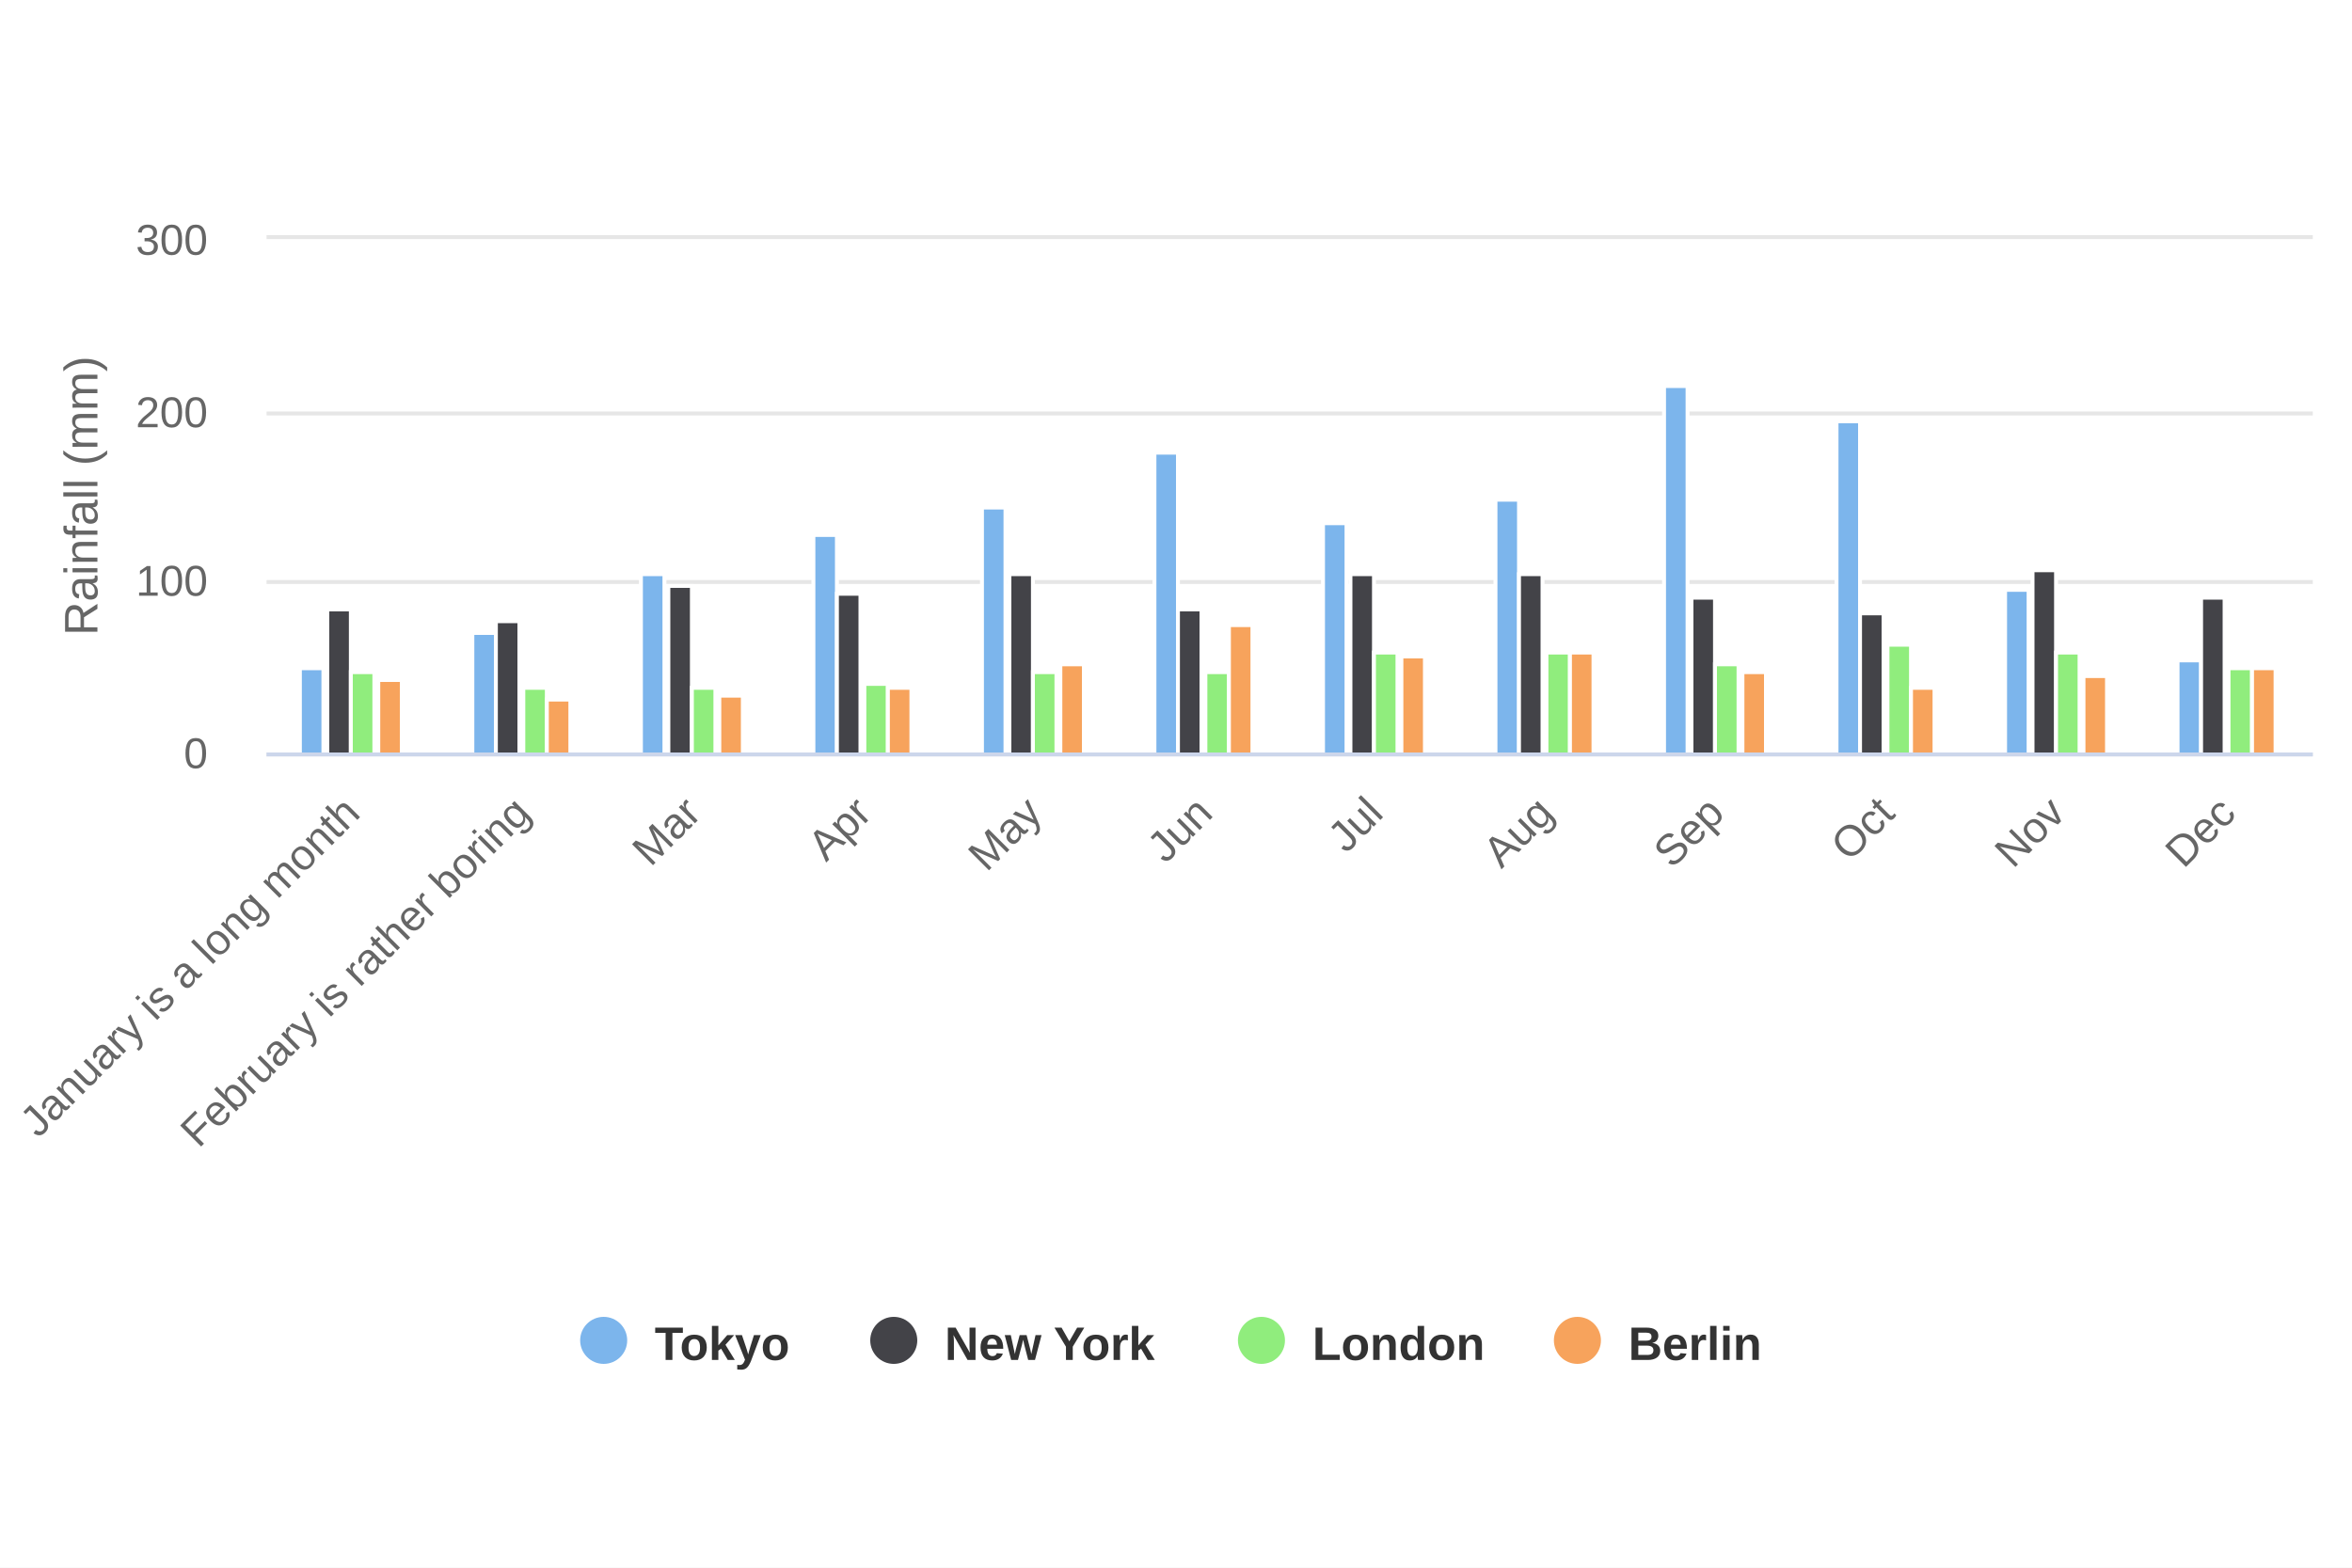
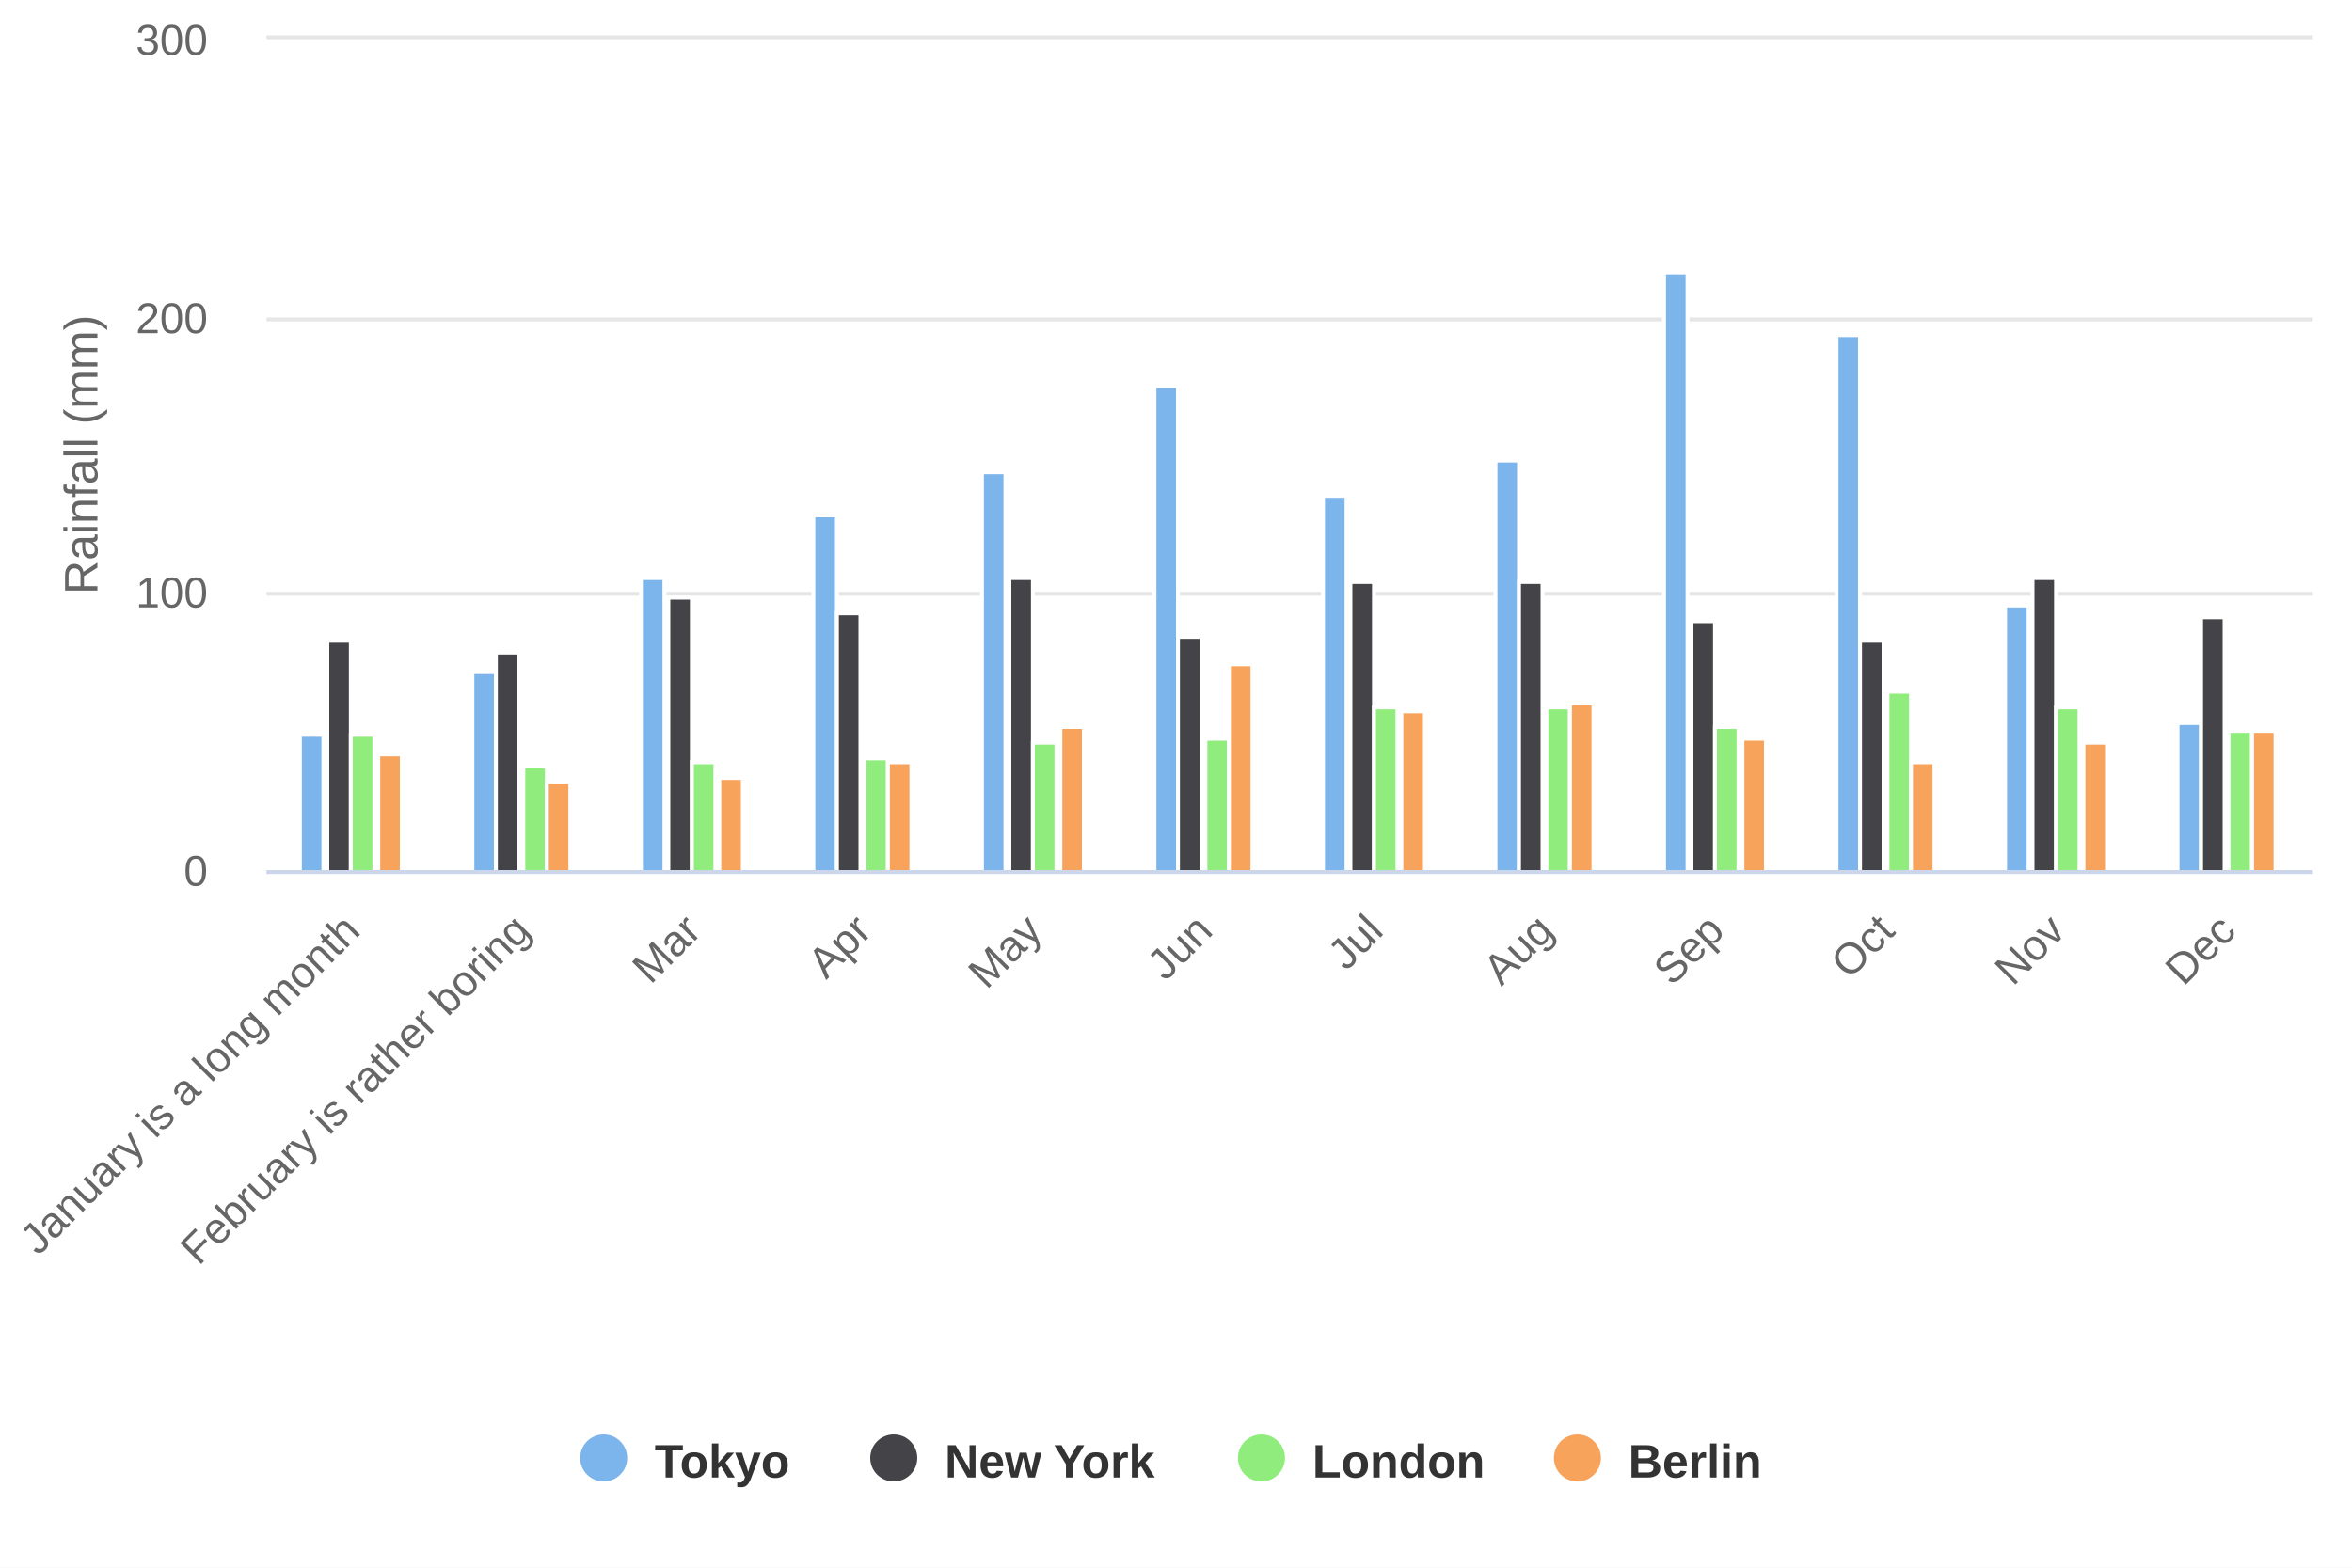
<svg xmlns="http://www.w3.org/2000/svg" version="1.1" class="highcharts-root" style="font-family:&quot;Lucida Grande&quot;, &quot;Lucida Sans Unicode&quot;, Arial, Helvetica, sans-serif;font-size:12px;" width="600" height="400" viewBox="0 0 600 400" aria-hidden="false" aria-label="Interactive chart">
  <defs aria-hidden="true">
-     <clipPath id="id-0">
-       <rect x="0" y="0" width="522" height="131" fill="none" />
+     <clipPath id="highcharts-27mp48l-1-">
+       <rect x="0" y="0" width="522" height="212" fill="none" />
    </clipPath>
-     <clipPath id="id-1">
-       <rect x="0" y="0" width="522" height="131" fill="none" />
+     <clipPath id="highcharts-27mp48l-14-">
+       <rect x="0" y="0" width="522" height="212" fill="none" />
    </clipPath>
  </defs>
  <rect fill="#ffffff" class="highcharts-background" x="0" y="0" width="600" height="400" rx="0" ry="0" aria-hidden="true" />
-   <rect fill="none" class="highcharts-plot-background" x="68" y="61" width="522" height="131" aria-hidden="true" />
+   <rect fill="none" class="highcharts-plot-background" x="68" y="10" width="522" height="212" aria-hidden="true" />
  <g class="highcharts-pane-group" data-z-index="0" aria-hidden="true" />
  <g class="highcharts-grid highcharts-xaxis-grid" data-z-index="1" aria-hidden="true">
-     <path fill="none" stroke-dasharray="none" data-z-index="1" class="highcharts-grid-line" d="M 111.5 61 L 111.5 192" opacity="1" />
-     <path fill="none" stroke-dasharray="none" data-z-index="1" class="highcharts-grid-line" d="M 154.5 61 L 154.5 192" opacity="1" />
-     <path fill="none" stroke-dasharray="none" data-z-index="1" class="highcharts-grid-line" d="M 198.5 61 L 198.5 192" opacity="1" />
-     <path fill="none" stroke-dasharray="none" data-z-index="1" class="highcharts-grid-line" d="M 241.5 61 L 241.5 192" opacity="1" />
-     <path fill="none" stroke-dasharray="none" data-z-index="1" class="highcharts-grid-line" d="M 285.5 61 L 285.5 192" opacity="1" />
-     <path fill="none" stroke-dasharray="none" data-z-index="1" class="highcharts-grid-line" d="M 328.5 61 L 328.5 192" opacity="1" />
-     <path fill="none" stroke-dasharray="none" data-z-index="1" class="highcharts-grid-line" d="M 372.5 61 L 372.5 192" opacity="1" />
-     <path fill="none" stroke-dasharray="none" data-z-index="1" class="highcharts-grid-line" d="M 415.5 61 L 415.5 192" opacity="1" />
-     <path fill="none" stroke-dasharray="none" data-z-index="1" class="highcharts-grid-line" d="M 459.5 61 L 459.5 192" opacity="1" />
-     <path fill="none" stroke-dasharray="none" data-z-index="1" class="highcharts-grid-line" d="M 502.5 61 L 502.5 192" opacity="1" />
-     <path fill="none" stroke-dasharray="none" data-z-index="1" class="highcharts-grid-line" d="M 546.5 61 L 546.5 192" opacity="1" />
-     <path fill="none" stroke-dasharray="none" data-z-index="1" class="highcharts-grid-line" d="M 589.5 61 L 589.5 192" opacity="1" />
-     <path fill="none" stroke-dasharray="none" data-z-index="1" class="highcharts-grid-line" d="M 67.5 61 L 67.5 192" opacity="1" />
+     <path fill="none" stroke-dasharray="none" data-z-index="1" class="highcharts-grid-line" d="M 111.5 10 L 111.5 222" opacity="1" />
+     <path fill="none" stroke-dasharray="none" data-z-index="1" class="highcharts-grid-line" d="M 154.5 10 L 154.5 222" opacity="1" />
+     <path fill="none" stroke-dasharray="none" data-z-index="1" class="highcharts-grid-line" d="M 198.5 10 L 198.5 222" opacity="1" />
+     <path fill="none" stroke-dasharray="none" data-z-index="1" class="highcharts-grid-line" d="M 241.5 10 L 241.5 222" opacity="1" />
+     <path fill="none" stroke-dasharray="none" data-z-index="1" class="highcharts-grid-line" d="M 285.5 10 L 285.5 222" opacity="1" />
+     <path fill="none" stroke-dasharray="none" data-z-index="1" class="highcharts-grid-line" d="M 328.5 10 L 328.5 222" opacity="1" />
+     <path fill="none" stroke-dasharray="none" data-z-index="1" class="highcharts-grid-line" d="M 372.5 10 L 372.5 222" opacity="1" />
+     <path fill="none" stroke-dasharray="none" data-z-index="1" class="highcharts-grid-line" d="M 415.5 10 L 415.5 222" opacity="1" />
+     <path fill="none" stroke-dasharray="none" data-z-index="1" class="highcharts-grid-line" d="M 459.5 10 L 459.5 222" opacity="1" />
+     <path fill="none" stroke-dasharray="none" data-z-index="1" class="highcharts-grid-line" d="M 502.5 10 L 502.5 222" opacity="1" />
+     <path fill="none" stroke-dasharray="none" data-z-index="1" class="highcharts-grid-line" d="M 546.5 10 L 546.5 222" opacity="1" />
+     <path fill="none" stroke-dasharray="none" data-z-index="1" class="highcharts-grid-line" d="M 589.5 10 L 589.5 222" opacity="1" />
+     <path fill="none" stroke-dasharray="none" data-z-index="1" class="highcharts-grid-line" d="M 67.5 10 L 67.5 222" opacity="1" />
  </g>
  <g class="highcharts-grid highcharts-yaxis-grid" data-z-index="1" aria-hidden="true">
-     <path fill="none" stroke="#e6e6e6" stroke-width="1" stroke-dasharray="none" data-z-index="1" class="highcharts-grid-line" d="M 68 192.5 L 590 192.5" opacity="1" />
-     <path fill="none" stroke="#e6e6e6" stroke-width="1" stroke-dasharray="none" data-z-index="1" class="highcharts-grid-line" d="M 68 148.5 L 590 148.5" opacity="1" />
-     <path fill="none" stroke="#e6e6e6" stroke-width="1" stroke-dasharray="none" data-z-index="1" class="highcharts-grid-line" d="M 68 105.5 L 590 105.5" opacity="1" />
-     <path fill="none" stroke="#e6e6e6" stroke-width="1" stroke-dasharray="none" data-z-index="1" class="highcharts-grid-line" d="M 68 60.5 L 590 60.5" opacity="1" />
+     <path fill="none" stroke="#e6e6e6" stroke-width="1" stroke-dasharray="none" data-z-index="1" class="highcharts-grid-line" d="M 68 222.5 L 590 222.5" opacity="1" />
+     <path fill="none" stroke="#e6e6e6" stroke-width="1" stroke-dasharray="none" data-z-index="1" class="highcharts-grid-line" d="M 68 151.5 L 590 151.5" opacity="1" />
+     <path fill="none" stroke="#e6e6e6" stroke-width="1" stroke-dasharray="none" data-z-index="1" class="highcharts-grid-line" d="M 68 81.5 L 590 81.5" opacity="1" />
+     <path fill="none" stroke="#e6e6e6" stroke-width="1" stroke-dasharray="none" data-z-index="1" class="highcharts-grid-line" d="M 68 9.5 L 590 9.5" opacity="1" />
  </g>
-   <rect fill="none" class="highcharts-plot-border" data-z-index="1" x="68" y="61" width="522" height="131" aria-hidden="true" />
+   <rect fill="none" class="highcharts-plot-border" data-z-index="1" x="68" y="10" width="522" height="212" aria-hidden="true" />
  <g class="highcharts-axis highcharts-xaxis" data-z-index="2" aria-hidden="true">
-     <path fill="none" class="highcharts-axis-line" stroke="#ccd6eb" stroke-width="1" data-z-index="7" d="M 68 192.5 L 590 192.5" />
+     <path fill="none" class="highcharts-axis-line" stroke="#ccd6eb" stroke-width="1" data-z-index="7" d="M 68 222.5 L 590 222.5" />
  </g>
  <g class="highcharts-axis highcharts-yaxis" data-z-index="2" aria-hidden="true">
-     <text x="24.85" data-z-index="7" text-anchor="middle" transform="translate(0,0) rotate(270 24.85 126.5)" class="highcharts-axis-title" style="color:#666666;fill:#666666;" y="126.5">Rainfall (mm)</text>
-     <path fill="none" class="highcharts-axis-line" data-z-index="7" d="M 68 61 L 68 192" />
+     <text x="24.85" data-z-index="7" text-anchor="middle" transform="translate(0,0) rotate(270 24.85 116)" class="highcharts-axis-title" style="color:#666666;fill:#666666;" y="116">Rainfall (mm)</text>
+     <path fill="none" class="highcharts-axis-line" data-z-index="7" d="M 68 10 L 68 222" />
  </g>
  <g class="highcharts-series-group" data-z-index="3" aria-hidden="false">
-     <g class="highcharts-series highcharts-series-0 highcharts-column-series highcharts-color-0 highcharts-tracker" data-z-index="0.1" opacity="1" transform="translate(68,61) scale(1 1)" clip-path="url(#id-1)" aria-hidden="false" role="region" tabindex="-1" style="outline: 0;" aria-label="Tokyo, bar series 1 of 4 with 12 bars.">
-       <rect x="8.5" y="109.5" width="6" height="22" fill="#7cb5ec" stroke="#ffffff" stroke-width="1" opacity="1" class="highcharts-point highcharts-color-0" tabindex="-1" style="outline: 0;" role="img" aria-label="1. January is a long month, 49.9. Tokyo." />
-       <rect x="52.5" y="100.5" width="6" height="31" fill="#7cb5ec" stroke="#ffffff" stroke-width="1" opacity="1" class="highcharts-point highcharts-color-0" tabindex="-1" style="outline: 0;" role="img" aria-label="2. February is rather boring, 71.5. Tokyo." />
-       <rect x="95.5" y="85.5" width="6" height="46" fill="#7cb5ec" stroke="#ffffff" stroke-width="1" opacity="1" class="highcharts-point highcharts-color-0" tabindex="-1" style="outline: 0;" role="img" aria-label="3. Mar, 106.4. Tokyo." />
-       <rect x="139.5" y="75.5" width="6" height="56" fill="#7cb5ec" stroke="#ffffff" stroke-width="1" opacity="1" class="highcharts-point highcharts-color-0" tabindex="-1" style="outline: 0;" role="img" aria-label="4. Apr, 129.2. Tokyo." />
-       <rect x="182.5" y="68.5" width="6" height="63" fill="#7cb5ec" stroke="#ffffff" stroke-width="1" opacity="1" class="highcharts-point highcharts-color-0" tabindex="-1" style="outline: 0;" role="img" aria-label="5. May, 144. Tokyo." />
-       <rect x="226.5" y="54.5" width="6" height="77" fill="#7cb5ec" stroke="#ffffff" stroke-width="1" opacity="1" class="highcharts-point highcharts-color-0" tabindex="-1" style="outline: 0;" role="img" aria-label="6. Jun, 176. Tokyo." />
-       <rect x="269.5" y="72.5" width="6" height="59" fill="#7cb5ec" stroke="#ffffff" stroke-width="1" opacity="1" class="highcharts-point highcharts-color-0" tabindex="-1" style="outline: 0;" role="img" aria-label="7. Jul, 135.6. Tokyo." />
-       <rect x="313.5" y="66.5" width="6" height="65" fill="#7cb5ec" stroke="#ffffff" stroke-width="1" opacity="1" class="highcharts-point highcharts-color-0" tabindex="-1" style="outline: 0;" role="img" aria-label="8. Aug, 148.5. Tokyo." />
-       <rect x="356.5" y="37.5" width="6" height="94" fill="#7cb5ec" stroke="#ffffff" stroke-width="1" opacity="1" class="highcharts-point highcharts-color-0" tabindex="-1" style="outline: 0;" role="img" aria-label="9. Sep, 216.4. Tokyo." />
-       <rect x="400.5" y="46.5" width="6" height="85" fill="#7cb5ec" stroke="#ffffff" stroke-width="1" opacity="1" class="highcharts-point highcharts-color-0" tabindex="-1" style="outline: 0;" role="img" aria-label="10. Oct, 194.1. Tokyo." />
-       <rect x="443.5" y="89.5" width="6" height="42" fill="#7cb5ec" stroke="#ffffff" stroke-width="1" opacity="1" class="highcharts-point highcharts-color-0" tabindex="-1" style="outline: 0;" role="img" aria-label="11. Nov, 95.6. Tokyo." />
-       <rect x="487.5" y="107.5" width="6" height="24" fill="#7cb5ec" stroke="#ffffff" stroke-width="1" opacity="1" class="highcharts-point highcharts-color-0" tabindex="-1" style="outline: 0;" role="img" aria-label="12. Dec, 54.4. Tokyo." />
+     <g class="highcharts-series highcharts-series-0 highcharts-column-series highcharts-color-0 highcharts-tracker" data-z-index="0.1" opacity="1" transform="translate(68,10) scale(1 1)" clip-path="url(#highcharts-27mp48l-14-)" aria-hidden="false" role="region" tabindex="-1" style="outline: 0;" aria-label="Tokyo, bar series 1 of 4 with 12 bars.">
+       <rect x="8.5" y="177.5" width="6" height="35" fill="#7cb5ec" stroke="#ffffff" stroke-width="1" opacity="1" class="highcharts-point highcharts-color-0" tabindex="-1" style="outline: 0;" role="img" aria-label="1. January is a long month, 49.9. Tokyo." />
+       <rect x="52.5" y="161.5" width="6" height="51" fill="#7cb5ec" stroke="#ffffff" stroke-width="1" opacity="1" class="highcharts-point highcharts-color-0" tabindex="-1" style="outline: 0;" role="img" aria-label="2. February is rather boring, 71.5. Tokyo." />
+       <rect x="95.5" y="137.5" width="6" height="75" fill="#7cb5ec" stroke="#ffffff" stroke-width="1" opacity="1" class="highcharts-point highcharts-color-0" tabindex="-1" style="outline: 0;" role="img" aria-label="3. Mar, 106.4. Tokyo." />
+       <rect x="139.5" y="121.5" width="6" height="91" fill="#7cb5ec" stroke="#ffffff" stroke-width="1" opacity="1" class="highcharts-point highcharts-color-0" tabindex="-1" style="outline: 0;" role="img" aria-label="4. Apr, 129.2. Tokyo." />
+       <rect x="182.5" y="110.5" width="6" height="102" fill="#7cb5ec" stroke="#ffffff" stroke-width="1" opacity="1" class="highcharts-point highcharts-color-0" tabindex="-1" style="outline: 0;" role="img" aria-label="5. May, 144. Tokyo." />
+       <rect x="226.5" y="88.5" width="6" height="124" fill="#7cb5ec" stroke="#ffffff" stroke-width="1" opacity="1" class="highcharts-point highcharts-color-0" tabindex="-1" style="outline: 0;" role="img" aria-label="6. Jun, 176. Tokyo." />
+       <rect x="269.5" y="116.5" width="6" height="96" fill="#7cb5ec" stroke="#ffffff" stroke-width="1" opacity="1" class="highcharts-point highcharts-color-0" tabindex="-1" style="outline: 0;" role="img" aria-label="7. Jul, 135.6. Tokyo." />
+       <rect x="313.5" y="107.5" width="6" height="105" fill="#7cb5ec" stroke="#ffffff" stroke-width="1" opacity="1" class="highcharts-point highcharts-color-0" tabindex="-1" style="outline: 0;" role="img" aria-label="8. Aug, 148.5. Tokyo." />
+       <rect x="356.5" y="59.5" width="6" height="153" fill="#7cb5ec" stroke="#ffffff" stroke-width="1" opacity="1" class="highcharts-point highcharts-color-0" tabindex="-1" style="outline: 0;" role="img" aria-label="9. Sep, 216.4. Tokyo." />
+       <rect x="400.5" y="75.5" width="6" height="137" fill="#7cb5ec" stroke="#ffffff" stroke-width="1" opacity="1" class="highcharts-point highcharts-color-0" tabindex="-1" style="outline: 0;" role="img" aria-label="10. Oct, 194.1. Tokyo." />
+       <rect x="443.5" y="144.5" width="6" height="68" fill="#7cb5ec" stroke="#ffffff" stroke-width="1" opacity="1" class="highcharts-point highcharts-color-0" tabindex="-1" style="outline: 0;" role="img" aria-label="11. Nov, 95.6. Tokyo." />
+       <rect x="487.5" y="174.5" width="6" height="38" fill="#7cb5ec" stroke="#ffffff" stroke-width="1" opacity="1" class="highcharts-point highcharts-color-0" tabindex="-1" style="outline: 0;" role="img" aria-label="12. Dec, 54.4. Tokyo." />
    </g>
-     <g class="highcharts-markers highcharts-series-0 highcharts-column-series highcharts-color-0" data-z-index="0.1" opacity="1" transform="translate(68,61) scale(1 1)" clip-path="none" aria-hidden="true" />
-     <g class="highcharts-series highcharts-series-1 highcharts-column-series highcharts-color-1 highcharts-tracker" data-z-index="0.1" opacity="1" transform="translate(68,61) scale(1 1)" clip-path="url(#id-1)" aria-hidden="false" role="region" tabindex="-1" style="outline: 0;" aria-label="New York, bar series 2 of 4 with 12 bars.">
-       <rect x="15.5" y="94.5" width="6" height="37" fill="#434348" stroke="#ffffff" stroke-width="1" opacity="1" class="highcharts-point highcharts-color-1" tabindex="-1" style="outline: 0;" role="img" aria-label="1. January is a long month, 83.6. New York." />
-       <rect x="58.5" y="97.5" width="6" height="34" fill="#434348" stroke="#ffffff" stroke-width="1" opacity="1" class="highcharts-point highcharts-color-1" tabindex="-1" style="outline: 0;" role="img" aria-label="2. February is rather boring, 78.8. New York." />
-       <rect x="102.5" y="88.5" width="6" height="43" fill="#434348" stroke="#ffffff" stroke-width="1" opacity="1" class="highcharts-point highcharts-color-1" tabindex="-1" style="outline: 0;" role="img" aria-label="3. Mar, 98.5. New York." />
-       <rect x="145.5" y="90.5" width="6" height="41" fill="#434348" stroke="#ffffff" stroke-width="1" opacity="1" class="highcharts-point highcharts-color-1" tabindex="-1" style="outline: 0;" role="img" aria-label="4. Apr, 93.4. New York." />
-       <rect x="189.5" y="85.5" width="6" height="46" fill="#434348" stroke="#ffffff" stroke-width="1" opacity="1" class="highcharts-point highcharts-color-1" tabindex="-1" style="outline: 0;" role="img" aria-label="5. May, 106. New York." />
-       <rect x="232.5" y="94.5" width="6" height="37" fill="#434348" stroke="#ffffff" stroke-width="1" opacity="1" class="highcharts-point highcharts-color-1" tabindex="-1" style="outline: 0;" role="img" aria-label="6. Jun, 84.5. New York." />
-       <rect x="276.5" y="85.5" width="6" height="46" fill="#434348" stroke="#ffffff" stroke-width="1" opacity="1" class="highcharts-point highcharts-color-1" tabindex="-1" style="outline: 0;" role="img" aria-label="7. Jul, 105. New York." />
-       <rect x="319.5" y="85.5" width="6" height="46" fill="#434348" stroke="#ffffff" stroke-width="1" opacity="1" class="highcharts-point highcharts-color-1" tabindex="-1" style="outline: 0;" role="img" aria-label="8. Aug, 104.3. New York." />
-       <rect x="363.5" y="91.5" width="6" height="40" fill="#434348" stroke="#ffffff" stroke-width="1" opacity="1" class="highcharts-point highcharts-color-1" tabindex="-1" style="outline: 0;" role="img" aria-label="9. Sep, 91.2. New York." />
-       <rect x="406.5" y="95.5" width="6" height="36" fill="#434348" stroke="#ffffff" stroke-width="1" opacity="1" class="highcharts-point highcharts-color-1" tabindex="-1" style="outline: 0;" role="img" aria-label="10. Oct, 83.5. New York." />
-       <rect x="450.5" y="84.5" width="6" height="47" fill="#434348" stroke="#ffffff" stroke-width="1" opacity="1" class="highcharts-point highcharts-color-1" tabindex="-1" style="outline: 0;" role="img" aria-label="11. Nov, 106.6. New York." />
-       <rect x="493.5" y="91.5" width="6" height="40" fill="#434348" stroke="#ffffff" stroke-width="1" opacity="1" class="highcharts-point highcharts-color-1" tabindex="-1" style="outline: 0;" role="img" aria-label="12. Dec, 92.3. New York." />
+     <g class="highcharts-markers highcharts-series-0 highcharts-column-series highcharts-color-0" data-z-index="0.1" opacity="1" transform="translate(68,10) scale(1 1)" clip-path="none" aria-hidden="true" />
+     <g class="highcharts-series highcharts-series-1 highcharts-column-series highcharts-color-1 highcharts-tracker" data-z-index="0.1" opacity="1" transform="translate(68,10) scale(1 1)" clip-path="url(#highcharts-27mp48l-14-)" aria-hidden="false" role="region" tabindex="-1" style="outline: 0;" aria-label="New York, bar series 2 of 4 with 12 bars.">
+       <rect x="15.5" y="153.5" width="6" height="59" fill="#434348" stroke="#ffffff" stroke-width="1" opacity="1" class="highcharts-point highcharts-color-1" tabindex="-1" style="outline: 0;" role="img" aria-label="1. January is a long month, 83.6. New York." />
+       <rect x="58.5" y="156.5" width="6" height="56" fill="#434348" stroke="#ffffff" stroke-width="1" opacity="1" class="highcharts-point highcharts-color-1" tabindex="-1" style="outline: 0;" role="img" aria-label="2. February is rather boring, 78.8. New York." />
+       <rect x="102.5" y="142.5" width="6" height="70" fill="#434348" stroke="#ffffff" stroke-width="1" opacity="1" class="highcharts-point highcharts-color-1" tabindex="-1" style="outline: 0;" role="img" aria-label="3. Mar, 98.5. New York." />
+       <rect x="145.5" y="146.5" width="6" height="66" fill="#434348" stroke="#ffffff" stroke-width="1" opacity="1" class="highcharts-point highcharts-color-1" tabindex="-1" style="outline: 0;" role="img" aria-label="4. Apr, 93.4. New York." />
+       <rect x="189.5" y="137.5" width="6" height="75" fill="#434348" stroke="#ffffff" stroke-width="1" opacity="1" class="highcharts-point highcharts-color-1" tabindex="-1" style="outline: 0;" role="img" aria-label="5. May, 106. New York." />
+       <rect x="232.5" y="152.5" width="6" height="60" fill="#434348" stroke="#ffffff" stroke-width="1" opacity="1" class="highcharts-point highcharts-color-1" tabindex="-1" style="outline: 0;" role="img" aria-label="6. Jun, 84.5. New York." />
+       <rect x="276.5" y="138.5" width="6" height="74" fill="#434348" stroke="#ffffff" stroke-width="1" opacity="1" class="highcharts-point highcharts-color-1" tabindex="-1" style="outline: 0;" role="img" aria-label="7. Jul, 105. New York." />
+       <rect x="319.5" y="138.5" width="6" height="74" fill="#434348" stroke="#ffffff" stroke-width="1" opacity="1" class="highcharts-point highcharts-color-1" tabindex="-1" style="outline: 0;" role="img" aria-label="8. Aug, 104.3. New York." />
+       <rect x="363.5" y="148.5" width="6" height="64" fill="#434348" stroke="#ffffff" stroke-width="1" opacity="1" class="highcharts-point highcharts-color-1" tabindex="-1" style="outline: 0;" role="img" aria-label="9. Sep, 91.2. New York." />
+       <rect x="406.5" y="153.5" width="6" height="59" fill="#434348" stroke="#ffffff" stroke-width="1" opacity="1" class="highcharts-point highcharts-color-1" tabindex="-1" style="outline: 0;" role="img" aria-label="10. Oct, 83.5. New York." />
+       <rect x="450.5" y="137.5" width="6" height="75" fill="#434348" stroke="#ffffff" stroke-width="1" opacity="1" class="highcharts-point highcharts-color-1" tabindex="-1" style="outline: 0;" role="img" aria-label="11. Nov, 106.6. New York." />
+       <rect x="493.5" y="147.5" width="6" height="65" fill="#434348" stroke="#ffffff" stroke-width="1" opacity="1" class="highcharts-point highcharts-color-1" tabindex="-1" style="outline: 0;" role="img" aria-label="12. Dec, 92.3. New York." />
    </g>
-     <g class="highcharts-markers highcharts-series-1 highcharts-column-series highcharts-color-1" data-z-index="0.1" opacity="1" transform="translate(68,61) scale(1 1)" clip-path="none" aria-hidden="true" />
-     <g class="highcharts-series highcharts-series-2 highcharts-column-series highcharts-color-2 highcharts-tracker" data-z-index="0.1" opacity="1" transform="translate(68,61) scale(1 1)" clip-path="url(#id-1)" aria-hidden="false" role="region" tabindex="-1" style="outline: 0;" aria-label="London, bar series 3 of 4 with 12 bars.">
-       <rect x="21.5" y="110.5" width="6" height="21" fill="#90ed7d" stroke="#ffffff" stroke-width="1" opacity="1" class="highcharts-point highcharts-color-2" tabindex="-1" style="outline: 0;" role="img" aria-label="1. January is a long month, 48.9. London." />
-       <rect x="65.5" y="114.5" width="6" height="17" fill="#90ed7d" stroke="#ffffff" stroke-width="1" opacity="1" class="highcharts-point highcharts-color-2" tabindex="-1" style="outline: 0;" role="img" aria-label="2. February is rather boring, 38.8. London." />
-       <rect x="108.5" y="114.5" width="6" height="17" fill="#90ed7d" stroke="#ffffff" stroke-width="1" opacity="1" class="highcharts-point highcharts-color-2" tabindex="-1" style="outline: 0;" role="img" aria-label="3. Mar, 39.3. London." />
-       <rect x="152.5" y="113.5" width="6" height="18" fill="#90ed7d" stroke="#ffffff" stroke-width="1" opacity="1" class="highcharts-point highcharts-color-2" tabindex="-1" style="outline: 0;" role="img" aria-label="4. Apr, 41.4. London." />
-       <rect x="195.5" y="110.5" width="6" height="21" fill="#90ed7d" stroke="#ffffff" stroke-width="1" opacity="1" class="highcharts-point highcharts-color-2" tabindex="-1" style="outline: 0;" role="img" aria-label="5. May, 47. London." />
-       <rect x="239.5" y="110.5" width="6" height="21" fill="#90ed7d" stroke="#ffffff" stroke-width="1" opacity="1" class="highcharts-point highcharts-color-2" tabindex="-1" style="outline: 0;" role="img" aria-label="6. Jun, 48.3. London." />
-       <rect x="282.5" y="105.5" width="6" height="26" fill="#90ed7d" stroke="#ffffff" stroke-width="1" opacity="1" class="highcharts-point highcharts-color-2" tabindex="-1" style="outline: 0;" role="img" aria-label="7. Jul, 59. London." />
-       <rect x="326.5" y="105.5" width="6" height="26" fill="#90ed7d" stroke="#ffffff" stroke-width="1" opacity="1" class="highcharts-point highcharts-color-2" tabindex="-1" style="outline: 0;" role="img" aria-label="8. Aug, 59.6. London." />
-       <rect x="369.5" y="108.5" width="6" height="23" fill="#90ed7d" stroke="#ffffff" stroke-width="1" opacity="1" class="highcharts-point highcharts-color-2" tabindex="-1" style="outline: 0;" role="img" aria-label="9. Sep, 52.4. London." />
-       <rect x="413.5" y="103.5" width="6" height="28" fill="#90ed7d" stroke="#ffffff" stroke-width="1" opacity="1" class="highcharts-point highcharts-color-2" tabindex="-1" style="outline: 0;" role="img" aria-label="10. Oct, 65.2. London." />
-       <rect x="456.5" y="105.5" width="6" height="26" fill="#90ed7d" stroke="#ffffff" stroke-width="1" opacity="1" class="highcharts-point highcharts-color-2" tabindex="-1" style="outline: 0;" role="img" aria-label="11. Nov, 59.3. London." />
-       <rect x="500.5" y="109.5" width="6" height="22" fill="#90ed7d" stroke="#ffffff" stroke-width="1" opacity="1" class="highcharts-point highcharts-color-2" tabindex="-1" style="outline: 0;" role="img" aria-label="12. Dec, 51.2. London." />
+     <g class="highcharts-markers highcharts-series-1 highcharts-column-series highcharts-color-1" data-z-index="0.1" opacity="1" transform="translate(68,10) scale(1 1)" clip-path="none" aria-hidden="true" />
+     <g class="highcharts-series highcharts-series-2 highcharts-column-series highcharts-color-2 highcharts-tracker" data-z-index="0.1" opacity="1" transform="translate(68,10) scale(1 1)" clip-path="url(#highcharts-27mp48l-14-)" aria-hidden="false" role="region" tabindex="-1" style="outline: 0;" aria-label="London, bar series 3 of 4 with 12 bars.">
+       <rect x="21.5" y="177.5" width="6" height="35" fill="#90ed7d" stroke="#ffffff" stroke-width="1" opacity="1" class="highcharts-point highcharts-color-2" tabindex="-1" style="outline: 0;" role="img" aria-label="1. January is a long month, 48.9. London." />
+       <rect x="65.5" y="185.5" width="6" height="27" fill="#90ed7d" stroke="#ffffff" stroke-width="1" opacity="1" class="highcharts-point highcharts-color-2" tabindex="-1" style="outline: 0;" role="img" aria-label="2. February is rather boring, 38.8. London." />
+       <rect x="108.5" y="184.5" width="6" height="28" fill="#90ed7d" stroke="#ffffff" stroke-width="1" opacity="1" class="highcharts-point highcharts-color-2" tabindex="-1" style="outline: 0;" role="img" aria-label="3. Mar, 39.3. London." />
+       <rect x="152.5" y="183.5" width="6" height="29" fill="#90ed7d" stroke="#ffffff" stroke-width="1" opacity="1" class="highcharts-point highcharts-color-2" tabindex="-1" style="outline: 0;" role="img" aria-label="4. Apr, 41.4. London." />
+       <rect x="195.5" y="179.5" width="6" height="33" fill="#90ed7d" stroke="#ffffff" stroke-width="1" opacity="1" class="highcharts-point highcharts-color-2" tabindex="-1" style="outline: 0;" role="img" aria-label="5. May, 47. London." />
+       <rect x="239.5" y="178.5" width="6" height="34" fill="#90ed7d" stroke="#ffffff" stroke-width="1" opacity="1" class="highcharts-point highcharts-color-2" tabindex="-1" style="outline: 0;" role="img" aria-label="6. Jun, 48.3. London." />
+       <rect x="282.5" y="170.5" width="6" height="42" fill="#90ed7d" stroke="#ffffff" stroke-width="1" opacity="1" class="highcharts-point highcharts-color-2" tabindex="-1" style="outline: 0;" role="img" aria-label="7. Jul, 59. London." />
+       <rect x="326.5" y="170.5" width="6" height="42" fill="#90ed7d" stroke="#ffffff" stroke-width="1" opacity="1" class="highcharts-point highcharts-color-2" tabindex="-1" style="outline: 0;" role="img" aria-label="8. Aug, 59.6. London." />
+       <rect x="369.5" y="175.5" width="6" height="37" fill="#90ed7d" stroke="#ffffff" stroke-width="1" opacity="1" class="highcharts-point highcharts-color-2" tabindex="-1" style="outline: 0;" role="img" aria-label="9. Sep, 52.4. London." />
+       <rect x="413.5" y="166.5" width="6" height="46" fill="#90ed7d" stroke="#ffffff" stroke-width="1" opacity="1" class="highcharts-point highcharts-color-2" tabindex="-1" style="outline: 0;" role="img" aria-label="10. Oct, 65.2. London." />
+       <rect x="456.5" y="170.5" width="6" height="42" fill="#90ed7d" stroke="#ffffff" stroke-width="1" opacity="1" class="highcharts-point highcharts-color-2" tabindex="-1" style="outline: 0;" role="img" aria-label="11. Nov, 59.3. London." />
+       <rect x="500.5" y="176.5" width="6" height="36" fill="#90ed7d" stroke="#ffffff" stroke-width="1" opacity="1" class="highcharts-point highcharts-color-2" tabindex="-1" style="outline: 0;" role="img" aria-label="12. Dec, 51.2. London." />
    </g>
-     <g class="highcharts-markers highcharts-series-2 highcharts-column-series highcharts-color-2" data-z-index="0.1" opacity="1" transform="translate(68,61) scale(1 1)" clip-path="none" aria-hidden="true" />
-     <g class="highcharts-series highcharts-series-3 highcharts-column-series highcharts-color-3 highcharts-tracker" data-z-index="0.1" opacity="1" transform="translate(68,61) scale(1 1)" clip-path="url(#id-1)" aria-hidden="false" role="region" tabindex="-1" style="outline: 0;" aria-label="Berlin, bar series 4 of 4 with 12 bars.">
-       <rect x="28.5" y="112.5" width="6" height="19" fill="#f7a35c" stroke="#ffffff" stroke-width="1" opacity="1" class="highcharts-point highcharts-color-3" tabindex="-1" style="outline: 0;" role="img" aria-label="1. January is a long month, 42.4. Berlin." />
-       <rect x="71.5" y="117.5" width="6" height="14" fill="#f7a35c" stroke="#ffffff" stroke-width="1" opacity="1" class="highcharts-point highcharts-color-3" tabindex="-1" style="outline: 0;" role="img" aria-label="2. February is rather boring, 33.2. Berlin." />
-       <rect x="115.5" y="116.5" width="6" height="15" fill="#f7a35c" stroke="#ffffff" stroke-width="1" opacity="1" class="highcharts-point highcharts-color-3" tabindex="-1" style="outline: 0;" role="img" aria-label="3. Mar, 34.5. Berlin." />
-       <rect x="158.5" y="114.5" width="6" height="17" fill="#f7a35c" stroke="#ffffff" stroke-width="1" opacity="1" class="highcharts-point highcharts-color-3" tabindex="-1" style="outline: 0;" role="img" aria-label="4. Apr, 39.7. Berlin." />
-       <rect x="202.5" y="108.5" width="6" height="23" fill="#f7a35c" stroke="#ffffff" stroke-width="1" opacity="1" class="highcharts-point highcharts-color-3" tabindex="-1" style="outline: 0;" role="img" aria-label="5. May, 52.6. Berlin." />
-       <rect x="245.5" y="98.5" width="6" height="33" fill="#f7a35c" stroke="#ffffff" stroke-width="1" opacity="1" class="highcharts-point highcharts-color-3" tabindex="-1" style="outline: 0;" role="img" aria-label="6. Jun, 75.5. Berlin." />
-       <rect x="289.5" y="106.5" width="6" height="25" fill="#f7a35c" stroke="#ffffff" stroke-width="1" opacity="1" class="highcharts-point highcharts-color-3" tabindex="-1" style="outline: 0;" role="img" aria-label="7. Jul, 57.4. Berlin." />
-       <rect x="332.5" y="105.5" width="6" height="26" fill="#f7a35c" stroke="#ffffff" stroke-width="1" opacity="1" class="highcharts-point highcharts-color-3" tabindex="-1" style="outline: 0;" role="img" aria-label="8. Aug, 60.4. Berlin." />
-       <rect x="376.5" y="110.5" width="6" height="21" fill="#f7a35c" stroke="#ffffff" stroke-width="1" opacity="1" class="highcharts-point highcharts-color-3" tabindex="-1" style="outline: 0;" role="img" aria-label="9. Sep, 47.6. Berlin." />
-       <rect x="419.5" y="114.5" width="6" height="17" fill="#f7a35c" stroke="#ffffff" stroke-width="1" opacity="1" class="highcharts-point highcharts-color-3" tabindex="-1" style="outline: 0;" role="img" aria-label="10. Oct, 39.1. Berlin." />
-       <rect x="463.5" y="111.5" width="6" height="20" fill="#f7a35c" stroke="#ffffff" stroke-width="1" opacity="1" class="highcharts-point highcharts-color-3" tabindex="-1" style="outline: 0;" role="img" aria-label="11. Nov, 46.8. Berlin." />
-       <rect x="506.5" y="109.5" width="6" height="22" fill="#f7a35c" stroke="#ffffff" stroke-width="1" opacity="1" class="highcharts-point highcharts-color-3" tabindex="-1" style="outline: 0;" role="img" aria-label="12. Dec, 51.1. Berlin." />
+     <g class="highcharts-markers highcharts-series-2 highcharts-column-series highcharts-color-2" data-z-index="0.1" opacity="1" transform="translate(68,10) scale(1 1)" clip-path="none" aria-hidden="true" />
+     <g class="highcharts-series highcharts-series-3 highcharts-column-series highcharts-color-3 highcharts-tracker" data-z-index="0.1" opacity="1" transform="translate(68,10) scale(1 1)" clip-path="url(#highcharts-27mp48l-14-)" aria-hidden="false" role="region" tabindex="-1" style="outline: 0;" aria-label="Berlin, bar series 4 of 4 with 12 bars.">
+       <rect x="28.5" y="182.5" width="6" height="30" fill="#f7a35c" stroke="#ffffff" stroke-width="1" opacity="1" class="highcharts-point highcharts-color-3" tabindex="-1" style="outline: 0;" role="img" aria-label="1. January is a long month, 42.4. Berlin." />
+       <rect x="71.5" y="189.5" width="6" height="23" fill="#f7a35c" stroke="#ffffff" stroke-width="1" opacity="1" class="highcharts-point highcharts-color-3" tabindex="-1" style="outline: 0;" role="img" aria-label="2. February is rather boring, 33.2. Berlin." />
+       <rect x="115.5" y="188.5" width="6" height="24" fill="#f7a35c" stroke="#ffffff" stroke-width="1" opacity="1" class="highcharts-point highcharts-color-3" tabindex="-1" style="outline: 0;" role="img" aria-label="3. Mar, 34.5. Berlin." />
+       <rect x="158.5" y="184.5" width="6" height="28" fill="#f7a35c" stroke="#ffffff" stroke-width="1" opacity="1" class="highcharts-point highcharts-color-3" tabindex="-1" style="outline: 0;" role="img" aria-label="4. Apr, 39.7. Berlin." />
+       <rect x="202.5" y="175.5" width="6" height="37" fill="#f7a35c" stroke="#ffffff" stroke-width="1" opacity="1" class="highcharts-point highcharts-color-3" tabindex="-1" style="outline: 0;" role="img" aria-label="5. May, 52.6. Berlin." />
+       <rect x="245.5" y="159.5" width="6" height="53" fill="#f7a35c" stroke="#ffffff" stroke-width="1" opacity="1" class="highcharts-point highcharts-color-3" tabindex="-1" style="outline: 0;" role="img" aria-label="6. Jun, 75.5. Berlin." />
+       <rect x="289.5" y="171.5" width="6" height="41" fill="#f7a35c" stroke="#ffffff" stroke-width="1" opacity="1" class="highcharts-point highcharts-color-3" tabindex="-1" style="outline: 0;" role="img" aria-label="7. Jul, 57.4. Berlin." />
+       <rect x="332.5" y="169.5" width="6" height="43" fill="#f7a35c" stroke="#ffffff" stroke-width="1" opacity="1" class="highcharts-point highcharts-color-3" tabindex="-1" style="outline: 0;" role="img" aria-label="8. Aug, 60.4. Berlin." />
+       <rect x="376.5" y="178.5" width="6" height="34" fill="#f7a35c" stroke="#ffffff" stroke-width="1" opacity="1" class="highcharts-point highcharts-color-3" tabindex="-1" style="outline: 0;" role="img" aria-label="9. Sep, 47.6. Berlin." />
+       <rect x="419.5" y="184.5" width="6" height="28" fill="#f7a35c" stroke="#ffffff" stroke-width="1" opacity="1" class="highcharts-point highcharts-color-3" tabindex="-1" style="outline: 0;" role="img" aria-label="10. Oct, 39.1. Berlin." />
+       <rect x="463.5" y="179.5" width="6" height="33" fill="#f7a35c" stroke="#ffffff" stroke-width="1" opacity="1" class="highcharts-point highcharts-color-3" tabindex="-1" style="outline: 0;" role="img" aria-label="11. Nov, 46.8. Berlin." />
+       <rect x="506.5" y="176.5" width="6" height="36" fill="#f7a35c" stroke="#ffffff" stroke-width="1" opacity="1" class="highcharts-point highcharts-color-3" tabindex="-1" style="outline: 0;" role="img" aria-label="12. Dec, 51.1. Berlin." />
    </g>
-     <g class="highcharts-markers highcharts-series-3 highcharts-column-series highcharts-color-3" data-z-index="0.1" opacity="1" transform="translate(68,61) scale(1 1)" clip-path="none" aria-hidden="true" />
+     <g class="highcharts-markers highcharts-series-3 highcharts-column-series highcharts-color-3" data-z-index="0.1" opacity="1" transform="translate(68,10) scale(1 1)" clip-path="none" aria-hidden="true" />
  </g>
  <text x="300" text-anchor="middle" class="highcharts-title" data-z-index="4" style="color:#333333;font-size:18px;fill:#333333;" y="24" aria-hidden="true" />
-   <text x="300" text-anchor="middle" class="highcharts-subtitle" data-z-index="4" style="color:#666666;fill:#666666;" y="45" aria-hidden="true" />
-   <text x="10" text-anchor="start" class="highcharts-caption" data-z-index="4" style="color:#666666;fill:#666666;" y="382" aria-hidden="true" />
-   <g class="highcharts-legend highcharts-no-tooltip" data-z-index="7" transform="translate(138,329)" aria-hidden="true">
+   <text x="300" text-anchor="middle" class="highcharts-subtitle" data-z-index="4" style="color:#666666;fill:#666666;" y="24" aria-hidden="true" />
+   <text x="10" text-anchor="start" class="highcharts-caption" data-z-index="4" style="color:#666666;fill:#666666;" y="397" aria-hidden="true" />
+   <g class="highcharts-legend highcharts-no-tooltip" data-z-index="7" transform="translate(138,359)" aria-hidden="true">
    <rect fill="none" class="highcharts-legend-box" rx="0" ry="0" x="0" y="0" width="325" height="26" visibility="visible" />
    <g data-z-index="1">
      <g>
        <g class="highcharts-legend-item highcharts-column-series highcharts-color-0 highcharts-series-0" data-z-index="1" transform="translate(8,3)">
          <text x="21" style="color:#333333;cursor:pointer;font-size:12px;font-weight:bold;fill:#333333;" text-anchor="start" data-z-index="2" y="15">Tokyo</text>
          <rect x="2" y="4" width="12" height="12" fill="#7cb5ec" rx="6" ry="6" class="highcharts-point" data-z-index="3" />
        </g>
        <g class="highcharts-legend-item highcharts-column-series highcharts-color-1 highcharts-series-1" data-z-index="1" transform="translate(82,3)">
          <text x="21" y="15" style="color:#333333;cursor:pointer;font-size:12px;font-weight:bold;fill:#333333;" text-anchor="start" data-z-index="2">New York</text>
          <rect x="2" y="4" width="12" height="12" fill="#434348" rx="6" ry="6" class="highcharts-point" data-z-index="3" />
        </g>
        <g class="highcharts-legend-item highcharts-column-series highcharts-color-2 highcharts-series-2" data-z-index="1" transform="translate(175.8,3)">
          <text x="21" y="15" style="color:#333333;cursor:pointer;font-size:12px;font-weight:bold;fill:#333333;" text-anchor="start" data-z-index="2">London</text>
          <rect x="2" y="4" width="12" height="12" fill="#90ed7d" rx="6" ry="6" class="highcharts-point" data-z-index="3" />
        </g>
        <g class="highcharts-legend-item highcharts-column-series highcharts-color-3 highcharts-series-3" data-z-index="1" transform="translate(256.4,3)">
          <text x="21" y="15" style="color:#333333;cursor:pointer;font-size:12px;font-weight:bold;fill:#333333;" text-anchor="start" data-z-index="2">Berlin</text>
          <rect x="2" y="4" width="12" height="12" fill="#f7a35c" rx="6" ry="6" class="highcharts-point" data-z-index="3" />
        </g>
      </g>
    </g>
  </g>
  <g class="highcharts-axis-labels highcharts-xaxis-labels" data-z-index="7" aria-hidden="true">
-     <text x="92.343" style="color:#666666;cursor:default;font-size:11px;fill:#666666;" text-anchor="end" transform="translate(0,0) rotate(-45 92.34272 208)" y="208" opacity="1">January is a long month</text>
-     <text x="135.843" style="color:#666666;cursor:default;font-size:11px;fill:#666666;" text-anchor="end" transform="translate(0,0) rotate(-45 135.8427 208)" y="208" opacity="1">February is rather boring</text>
-     <text x="179.343" style="color:#666666;cursor:default;font-size:11px;fill:#666666;" text-anchor="end" transform="translate(0,0) rotate(-45 179.3427 208)" y="208" opacity="1">Mar</text>
-     <text x="222.843" style="color:#666666;cursor:default;font-size:11px;fill:#666666;" text-anchor="end" transform="translate(0,0) rotate(-45 222.8427 208)" y="208" opacity="1">Apr</text>
-     <text x="266.343" style="color:#666666;cursor:default;font-size:11px;fill:#666666;" text-anchor="end" transform="translate(0,0) rotate(-45 266.3427 208)" y="208" opacity="1">May</text>
-     <text x="309.843" style="color:#666666;cursor:default;font-size:11px;fill:#666666;" text-anchor="end" transform="translate(0,0) rotate(-45 309.8427 208)" y="208" opacity="1">Jun</text>
-     <text x="353.343" style="color:#666666;cursor:default;font-size:11px;fill:#666666;" text-anchor="end" transform="translate(0,0) rotate(-45 353.3427 208)" y="208" opacity="1">Jul</text>
-     <text x="396.843" style="color:#666666;cursor:default;font-size:11px;fill:#666666;" text-anchor="end" transform="translate(0,0) rotate(-45 396.8427 208)" y="208" opacity="1">Aug</text>
-     <text x="440.343" style="color:#666666;cursor:default;font-size:11px;fill:#666666;" text-anchor="end" transform="translate(0,0) rotate(-45 440.3427 208)" y="208" opacity="1">Sep</text>
-     <text x="483.843" style="color:#666666;cursor:default;font-size:11px;fill:#666666;" text-anchor="end" transform="translate(0,0) rotate(-45 483.8427 208)" y="208" opacity="1">Oct</text>
-     <text x="527.343" style="color:#666666;cursor:default;font-size:11px;fill:#666666;" text-anchor="end" transform="translate(0,0) rotate(-45 527.3427 208)" y="208" opacity="1">Nov</text>
-     <text x="570.843" style="color:#666666;cursor:default;font-size:11px;fill:#666666;" text-anchor="end" transform="translate(0,0) rotate(-45 570.8427 208)" y="208" opacity="1">Dec</text>
+     <text x="92.343" style="color:#666666;cursor:default;font-size:11px;fill:#666666;" text-anchor="end" transform="translate(0,0) rotate(-45 92.34272 238)" y="238" opacity="1">January is a long month</text>
+     <text x="135.843" style="color:#666666;cursor:default;font-size:11px;fill:#666666;" text-anchor="end" transform="translate(0,0) rotate(-45 135.8427 238)" y="238" opacity="1">February is rather boring</text>
+     <text x="179.343" style="color:#666666;cursor:default;font-size:11px;fill:#666666;" text-anchor="end" transform="translate(0,0) rotate(-45 179.3427 238)" y="238" opacity="1">Mar</text>
+     <text x="222.843" style="color:#666666;cursor:default;font-size:11px;fill:#666666;" text-anchor="end" transform="translate(0,0) rotate(-45 222.8427 238)" y="238" opacity="1">Apr</text>
+     <text x="266.343" style="color:#666666;cursor:default;font-size:11px;fill:#666666;" text-anchor="end" transform="translate(0,0) rotate(-45 266.3427 238)" y="238" opacity="1">May</text>
+     <text x="309.843" style="color:#666666;cursor:default;font-size:11px;fill:#666666;" text-anchor="end" transform="translate(0,0) rotate(-45 309.8427 238)" y="238" opacity="1">Jun</text>
+     <text x="353.343" style="color:#666666;cursor:default;font-size:11px;fill:#666666;" text-anchor="end" transform="translate(0,0) rotate(-45 353.3427 238)" y="238" opacity="1">Jul</text>
+     <text x="396.843" style="color:#666666;cursor:default;font-size:11px;fill:#666666;" text-anchor="end" transform="translate(0,0) rotate(-45 396.8427 238)" y="238" opacity="1">Aug</text>
+     <text x="440.343" style="color:#666666;cursor:default;font-size:11px;fill:#666666;" text-anchor="end" transform="translate(0,0) rotate(-45 440.3427 238)" y="238" opacity="1">Sep</text>
+     <text x="483.843" style="color:#666666;cursor:default;font-size:11px;fill:#666666;" text-anchor="end" transform="translate(0,0) rotate(-45 483.8427 238)" y="238" opacity="1">Oct</text>
+     <text x="527.343" style="color:#666666;cursor:default;font-size:11px;fill:#666666;" text-anchor="end" transform="translate(0,0) rotate(-45 527.3427 238)" y="238" opacity="1">Nov</text>
+     <text x="570.843" style="color:#666666;cursor:default;font-size:11px;fill:#666666;" text-anchor="end" transform="translate(0,0) rotate(-45 570.8427 238)" y="238" opacity="1">Dec</text>
  </g>
  <g class="highcharts-axis-labels highcharts-yaxis-labels" data-z-index="7" aria-hidden="true">
-     <text x="53" style="color:#666666;cursor:default;font-size:11px;fill:#666666;" text-anchor="end" transform="translate(0,0)" y="196" opacity="1">0</text>
-     <text x="53" style="color:#666666;cursor:default;font-size:11px;fill:#666666;" text-anchor="end" transform="translate(0,0)" y="152" opacity="1">100</text>
-     <text x="53" style="color:#666666;cursor:default;font-size:11px;fill:#666666;" text-anchor="end" transform="translate(0,0)" y="109" opacity="1">200</text>
-     <text x="53" style="color:#666666;cursor:default;font-size:11px;fill:#666666;" text-anchor="end" transform="translate(0,0)" y="65" opacity="1">300</text>
+     <text x="53" style="color:#666666;cursor:default;font-size:11px;fill:#666666;" text-anchor="end" transform="translate(0,0)" y="226" opacity="1">0</text>
+     <text x="53" style="color:#666666;cursor:default;font-size:11px;fill:#666666;" text-anchor="end" transform="translate(0,0)" y="155" opacity="1">100</text>
+     <text x="53" style="color:#666666;cursor:default;font-size:11px;fill:#666666;" text-anchor="end" transform="translate(0,0)" y="85" opacity="1">200</text>
+     <text x="53" style="color:#666666;cursor:default;font-size:11px;fill:#666666;" text-anchor="end" transform="translate(0,0)" y="14" opacity="1">300</text>
  </g>
</svg>
